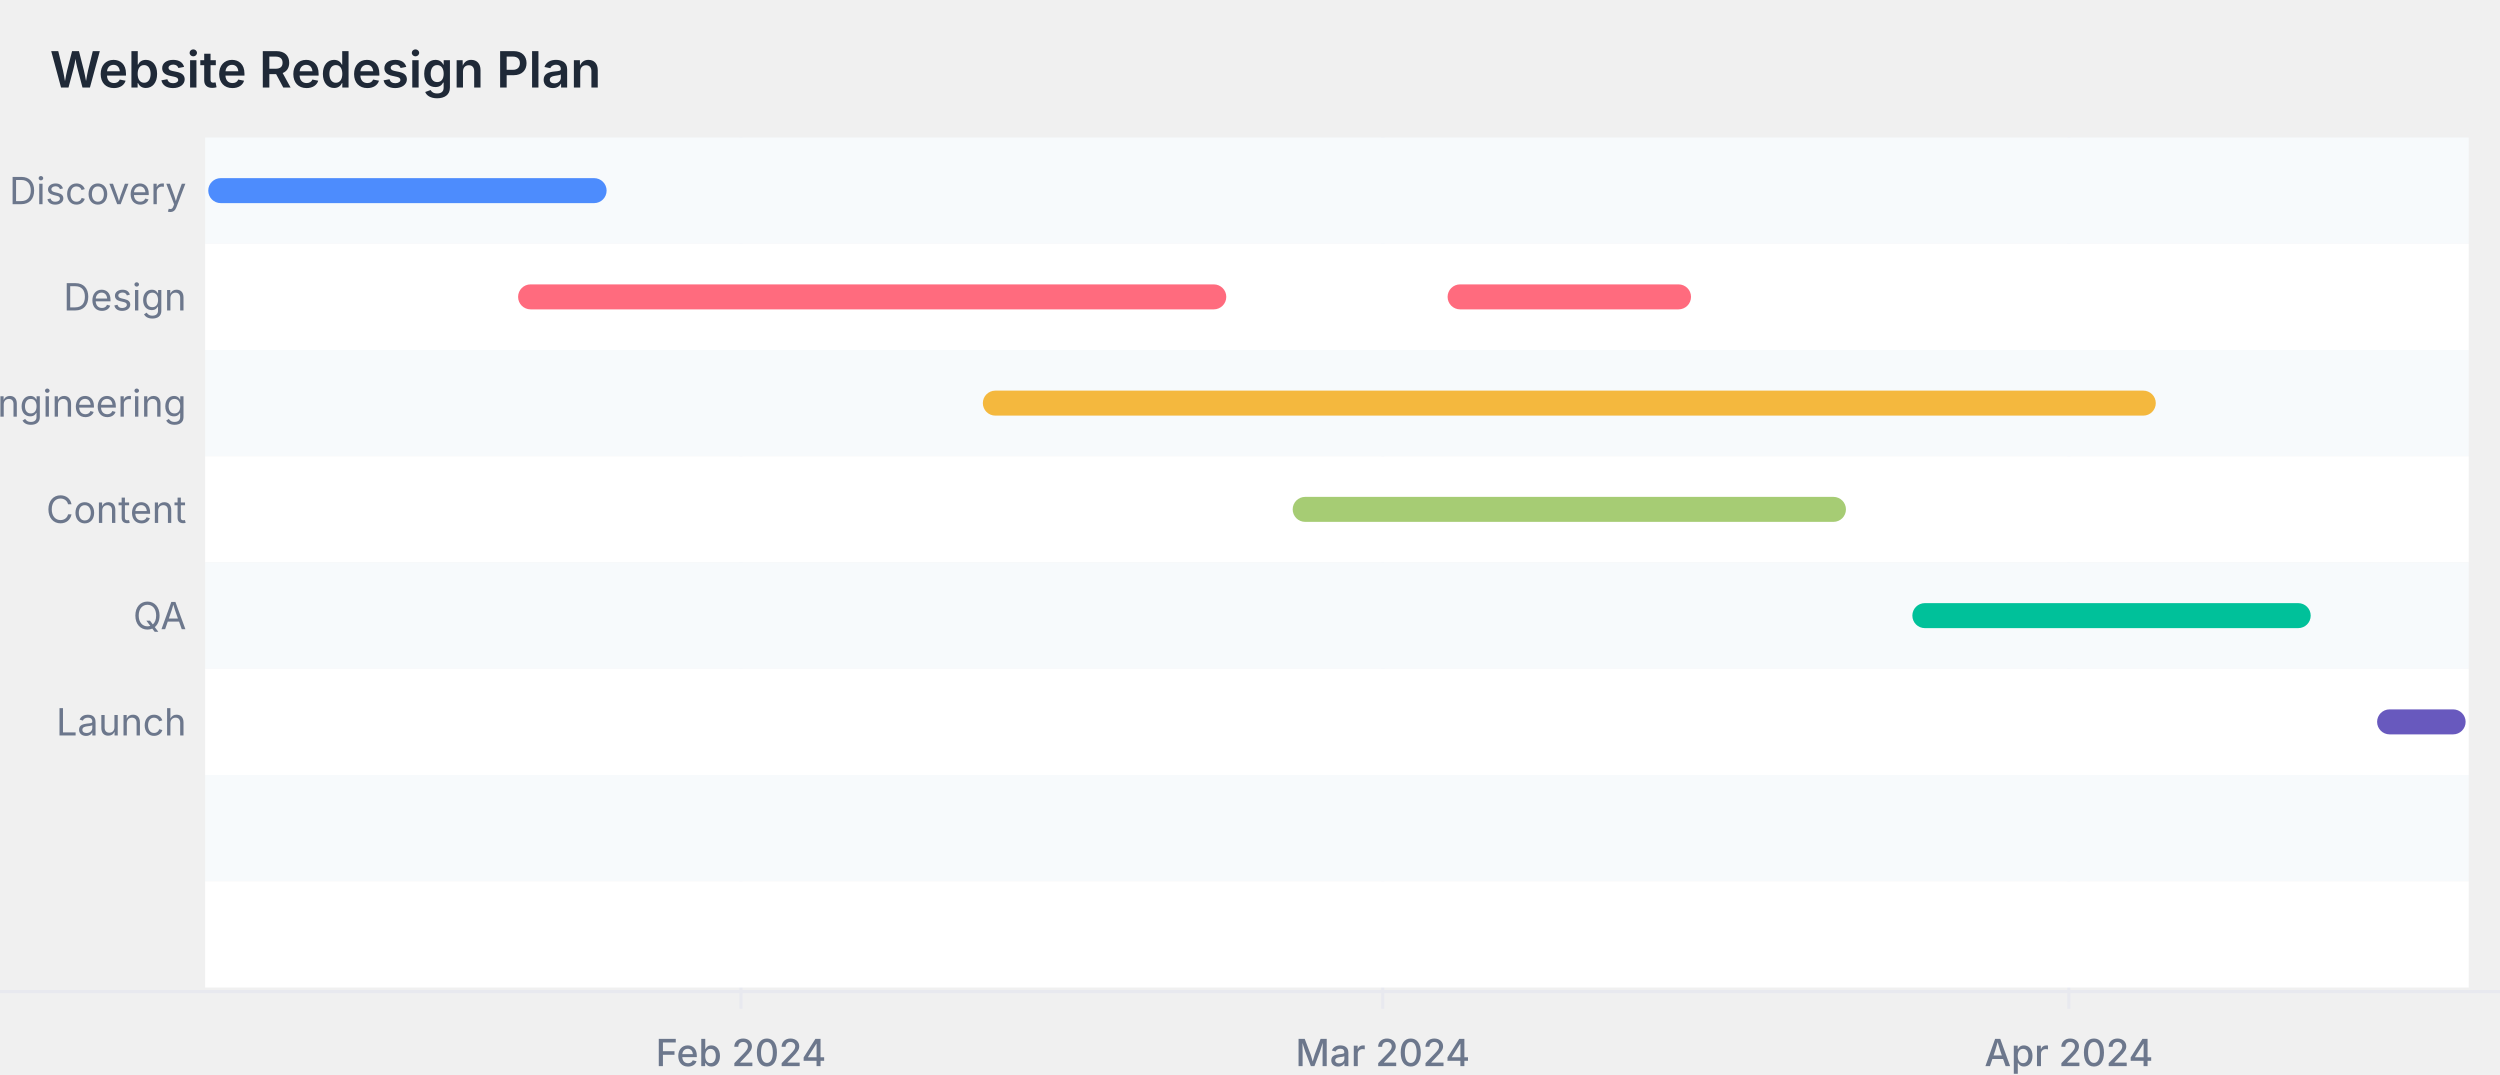
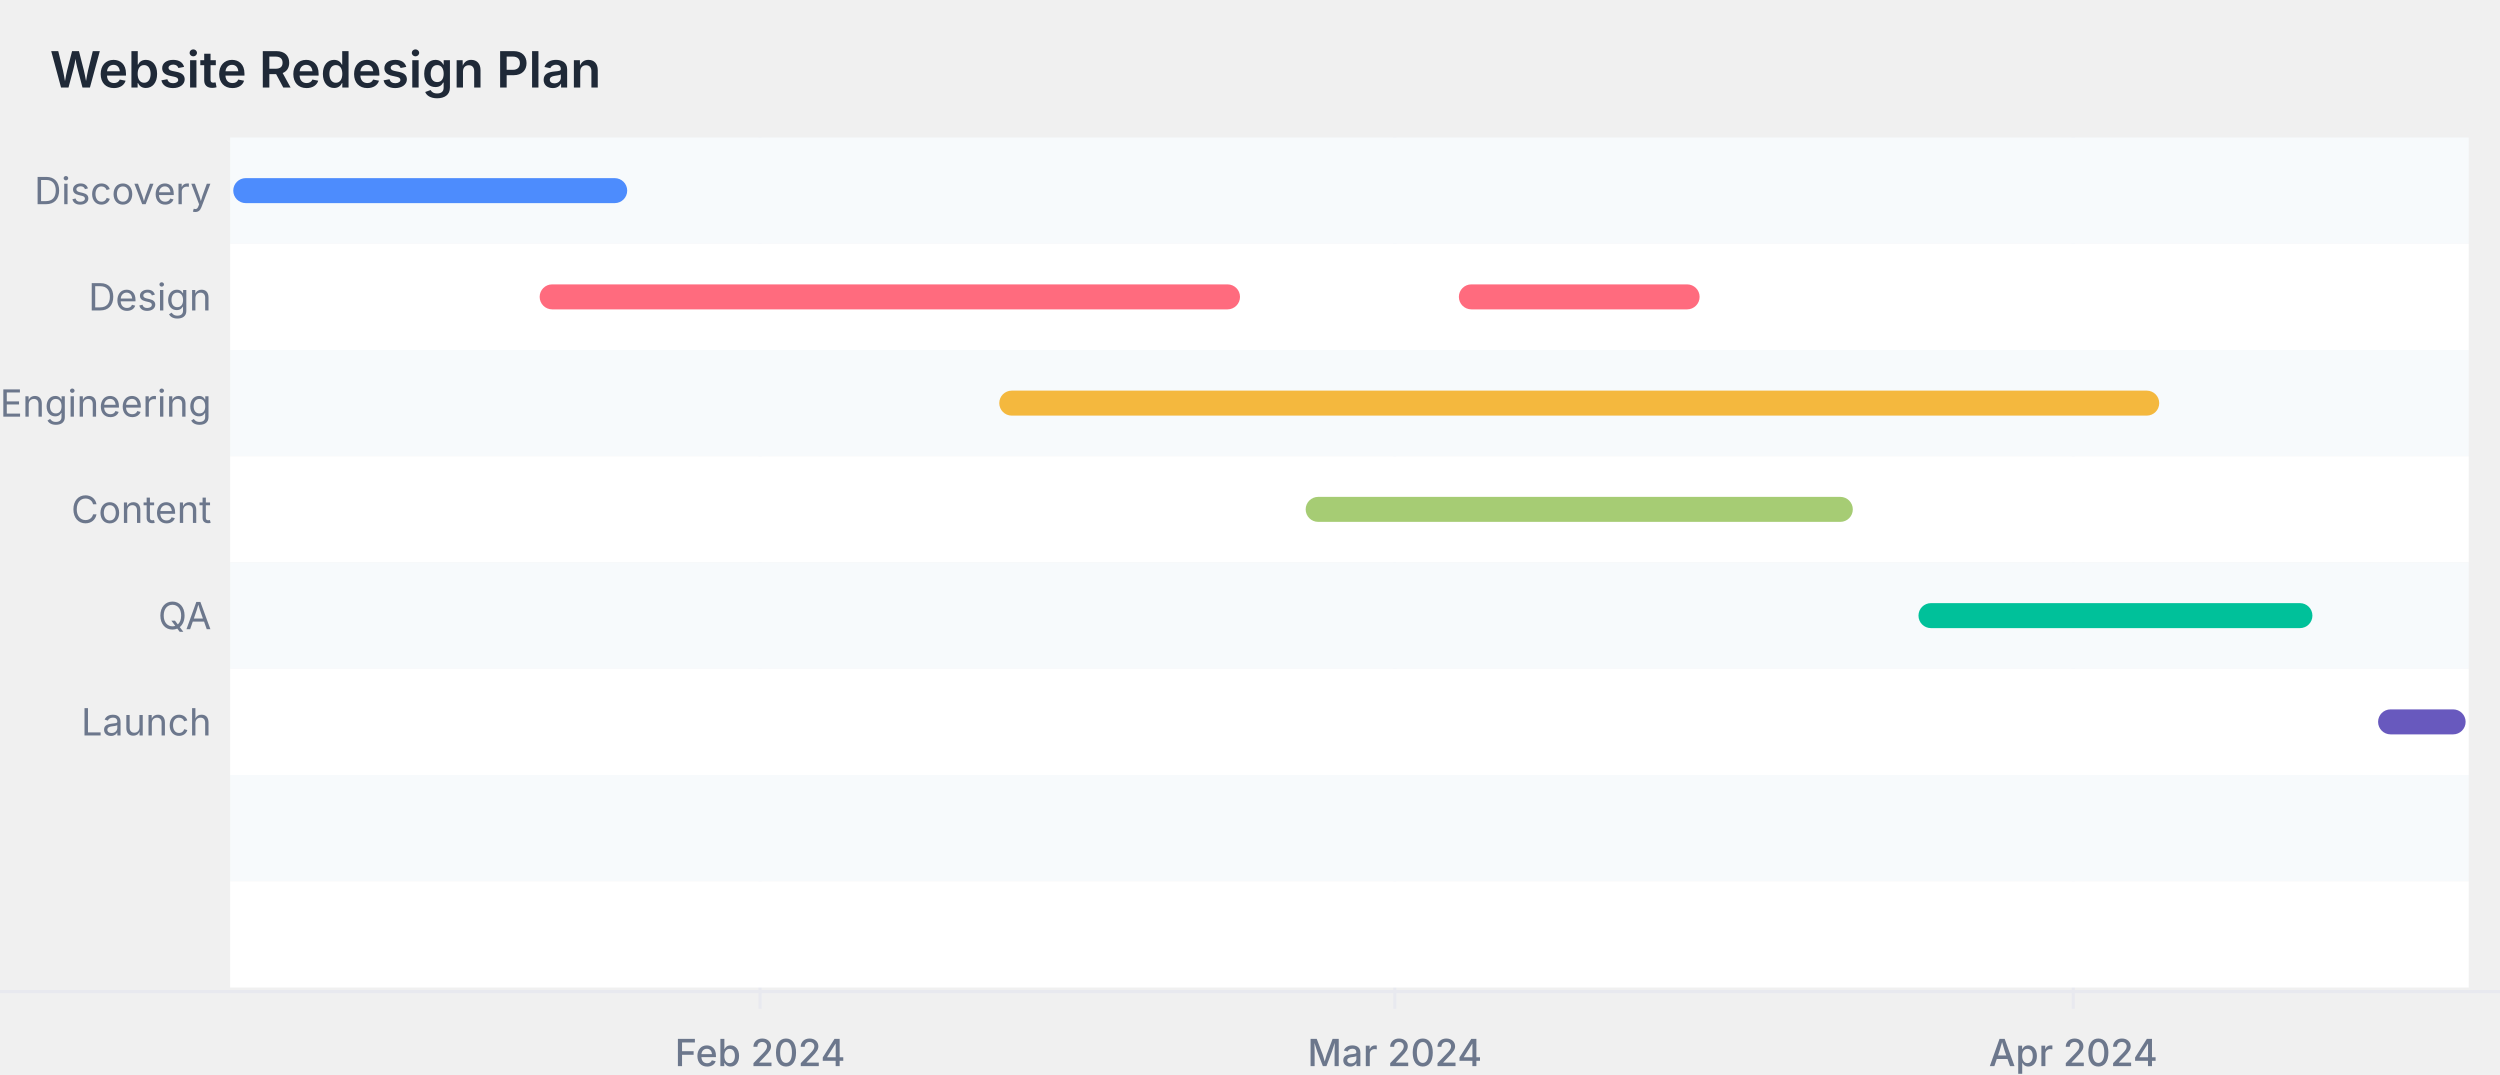
<svg xmlns="http://www.w3.org/2000/svg" style="font-family: Inter, Arial, &quot;Helvetica Neue&quot;, Helvetica, sans-serif;" height="344" width="800" viewBox="0 0 800 344" role="img">
  <g>
    <text x="16" y="28" font-size="16" font-weight="600" fill="#1f2937">Website Redesign Plan</text>
  </g>
  <g transform="translate(0,44)">
    <g axis-type="x" transform="translate(0,272.8)">
      <g fill="none" font-size="10" font-family="sans-serif" text-anchor="middle" style="user-select: none;">
        <path stroke="currentColor" d="M0.5, 0 V0.5 H800.5 V0" style="stroke: #e8e9ef; stroke-width: 1px; stroke-dasharray: none;" />
-         <g opacity="1" transform="translate(237.1071,0)" style="stroke: none; font-size: 12px; font-weight: 500;">
+         <g opacity="1" transform="translate(243.2247,0)" style="stroke: none; font-size: 12px; font-weight: 500;">
          <line stroke="currentColor" y2="6" style="stroke: #e8e9ef; stroke-width: 1px;" />
          <text fill="currentColor" style="fill: #6c778c; cursor: default; font-family: Inter, Arial, &quot;Helvetica Neue&quot;, Helvetica, sans-serif; text-decoration: none; stroke: none;">
            <tspan font-size="12" font-family="Inter,Arial,&quot;Helvetica Neue&quot;,Helvetica,sans-serif" y="20">
              <tspan x="0" dy="0em" dominant-baseline="central">Feb 2024</tspan>
            </tspan>
          </text>
        </g>
-         <g opacity="1" transform="translate(442.4839,0)" style="stroke: none; font-size: 12px; font-weight: 500;">
+         <g opacity="1" transform="translate(446.3271,0)" style="stroke: none; font-size: 12px; font-weight: 500;">
          <line stroke="currentColor" y2="6" style="stroke: #e8e9ef; stroke-width: 1px;" />
          <text fill="currentColor" style="fill: #6c778c; cursor: default; font-family: Inter, Arial, &quot;Helvetica Neue&quot;, Helvetica, sans-serif; text-decoration: none; stroke: none;">
            <tspan font-size="12" font-family="Inter,Arial,&quot;Helvetica Neue&quot;,Helvetica,sans-serif" y="20">
              <tspan x="0" dy="0em" dominant-baseline="central">Mar 2024</tspan>
            </tspan>
          </text>
        </g>
-         <g opacity="1" transform="translate(662.0247,0)" style="stroke: none; font-size: 12px; font-weight: 500;">
+         <g opacity="1" transform="translate(663.4365,0)" style="stroke: none; font-size: 12px; font-weight: 500;">
          <line stroke="currentColor" y2="6" style="stroke: #e8e9ef; stroke-width: 1px;" />
          <text fill="currentColor" style="fill: #6c778c; cursor: default; font-family: Inter, Arial, &quot;Helvetica Neue&quot;, Helvetica, sans-serif; text-decoration: none; stroke: none;">
            <tspan font-size="12" font-family="Inter,Arial,&quot;Helvetica Neue&quot;,Helvetica,sans-serif" y="20">
              <tspan x="0" dy="0em" dominant-baseline="central">Apr 2024</tspan>
            </tspan>
          </text>
        </g>
      </g>
      <g fill="none" font-size="10" font-family="sans-serif" text-anchor="middle" style="opacity: 1;">
-         <path stroke="currentColor" d="M67.14,0.5H789.5" style="opacity: 0;" />
-         <g opacity="1" transform="translate(237.1071,0)">
+         <path stroke="currentColor" d="M75.14,0.5H789.5" style="opacity: 0;" />
+         <g opacity="1" transform="translate(243.2247,0)">
          <line stroke="currentColor" y2="-272.8" style="stroke: #e8e9ef; stroke-width: 1px; stroke-dasharray: none; opacity: 1; transition: none;" />
          <text fill="currentColor" y="3" dy="0.71em" />
        </g>
-         <g opacity="1" transform="translate(442.4839,0)">
+         <g opacity="1" transform="translate(446.3271,0)">
          <line stroke="currentColor" y2="-272.8" style="stroke: #e8e9ef; stroke-width: 1px; stroke-dasharray: none; opacity: 1; transition: none;" />
          <text fill="currentColor" y="3" dy="0.71em" />
        </g>
-         <g opacity="1" transform="translate(662.0247,0)">
+         <g opacity="1" transform="translate(663.4365,0)">
          <line stroke="currentColor" y2="-272.8" style="stroke: #e8e9ef; stroke-width: 1px; stroke-dasharray: none; opacity: 1; transition: none;" />
          <text fill="currentColor" y="3" dy="0.71em" />
        </g>
      </g>
    </g>
    <g transform="translate(0,0)" style="clip-path: url(#snap-1);">
      <rect width="800" height="272.8" opacity="0" />
      <clipPath id="snap-0" transform="translate(0,0)">
-         <rect x="65.64" width="724.36" height="272.8" />
+         <rect x="73.64" width="716.36" height="272.8" />
      </clipPath>
      <g style="clip-path: url(#snap-0);" transform="translate(0,0)">
-         <rect x="65.64" width="724.36" y="0" height="34" style="opacity: 1; fill: #F7FAFC;" />
-         <rect x="65.64" width="724.36" y="34" height="34" style="opacity: 1; fill: #FFFFFF;" />
-         <rect x="65.64" width="724.36" y="68" height="34" style="opacity: 1; fill: #F7FAFC;" />
-         <rect x="65.64" width="724.36" y="102" height="34" style="opacity: 1; fill: #FFFFFF;" />
-         <rect x="65.64" width="724.36" y="136" height="34" style="opacity: 1; fill: #F7FAFC;" />
-         <rect x="65.64" width="724.36" y="170" height="34" style="opacity: 1; fill: #FFFFFF;" />
-         <rect x="65.64" width="724.36" y="204" height="34" style="opacity: 1; fill: #F7FAFC;" />
-         <rect x="65.64" width="724.36" y="238" height="34" style="opacity: 1; fill: #FFFFFF;" />
+         <rect x="73.64" width="716.36" y="0" height="34" style="opacity: 1; fill: #F7FAFC;" />
+         <rect x="73.64" width="716.36" y="34" height="34" style="opacity: 1; fill: #FFFFFF;" />
+         <rect x="73.64" width="716.36" y="68" height="34" style="opacity: 1; fill: #F7FAFC;" />
+         <rect x="73.64" width="716.36" y="102" height="34" style="opacity: 1; fill: #FFFFFF;" />
+         <rect x="73.64" width="716.36" y="136" height="34" style="opacity: 1; fill: #F7FAFC;" />
+         <rect x="73.64" width="716.36" y="170" height="34" style="opacity: 1; fill: #FFFFFF;" />
+         <rect x="73.64" width="716.36" y="204" height="34" style="opacity: 1; fill: #F7FAFC;" />
+         <rect x="73.64" width="716.36" y="238" height="34" style="opacity: 1; fill: #FFFFFF;" />
      </g>
      <g style="clip-path: url(#snap-0);" transform="translate(0,0)" />
      <g style="clip-path: url(#snap-0);" transform="translate(0,0)">
-         <g style="opacity: 1;" transform="translate(66.64, 13)">
-           <rect unovis-pattern-index="0" style="fill: #4D8CFD; cursor: default; stroke: #FFFFFF; stroke-width: 0;" width="127.475" height="8" rx="4" />
+         <g style="opacity: 1;" transform="translate(74.64, 13)">
+           <rect unovis-pattern-index="0" style="fill: #4D8CFD; cursor: default; stroke: #FFFFFF; stroke-width: 0;" width="126.064" height="8" rx="4" />
          <use x="0" y="0" width="8" height="8" />
-           <use x="119.475" y="0" width="8" height="8" />
+           <use x="118.064" y="0" width="8" height="8" />
        </g>
-         <g style="opacity: 1;" transform="translate(165.7875, 47)">
-           <rect unovis-pattern-index="1" style="fill: #FF6B7E; cursor: default; stroke: #FFFFFF; stroke-width: 0;" width="226.623" height="8" rx="4" />
+         <g style="opacity: 1;" transform="translate(172.6894, 47)">
+           <rect unovis-pattern-index="1" style="fill: #FF6B7E; cursor: default; stroke: #FFFFFF; stroke-width: 0;" width="224.113" height="8" rx="4" />
          <use x="0" y="0" width="8" height="8" />
-           <use x="218.623" y="0" width="8" height="8" />
+           <use x="216.113" y="0" width="8" height="8" />
        </g>
-         <g style="opacity: 1;" transform="translate(463.2298, 47)">
-           <rect unovis-pattern-index="1" style="fill: #FF6B7E; cursor: default; stroke: #FFFFFF; stroke-width: 0;" width="77.902" height="8" rx="4" />
+         <g style="opacity: 1;" transform="translate(466.8376, 47)">
+           <rect unovis-pattern-index="1" style="fill: #FF6B7E; cursor: default; stroke: #FFFFFF; stroke-width: 0;" width="77.039" height="8" rx="4" />
          <use x="0" y="0" width="8" height="8" />
-           <use x="69.902" y="0" width="8" height="8" />
+           <use x="69.039" y="0" width="8" height="8" />
        </g>
-         <g style="opacity: 1;" transform="translate(314.5086, 81)">
-           <rect unovis-pattern-index="2" style="fill: #F4B83E; cursor: default; stroke: #FFFFFF; stroke-width: 0;" width="375.344" height="8" rx="4" />
+         <g style="opacity: 1;" transform="translate(319.7635, 81)">
+           <rect unovis-pattern-index="2" style="fill: #F4B83E; cursor: default; stroke: #FFFFFF; stroke-width: 0;" width="371.187" height="8" rx="4" />
          <use x="0" y="0" width="8" height="8" />
-           <use x="367.344" y="0" width="8" height="8" />
+           <use x="363.187" y="0" width="8" height="8" />
        </g>
-         <g style="opacity: 1;" transform="translate(413.6561, 115)">
-           <rect unovis-pattern-index="3" style="fill: #A6CC74; cursor: default; stroke: #FFFFFF; stroke-width: 0;" width="177.049" height="8" rx="4" />
+         <g style="opacity: 1;" transform="translate(417.8129, 115)">
+           <rect unovis-pattern-index="3" style="fill: #A6CC74; cursor: default; stroke: #FFFFFF; stroke-width: 0;" width="175.088" height="8" rx="4" />
          <use x="0" y="0" width="8" height="8" />
-           <use x="169.049" y="0" width="8" height="8" />
+           <use x="167.088" y="0" width="8" height="8" />
        </g>
-         <g style="opacity: 1;" transform="translate(611.951, 149)">
-           <rect unovis-pattern-index="4" style="fill: #00C19A; cursor: default; stroke: #FFFFFF; stroke-width: 0;" width="127.475" height="8" rx="4" />
+         <g style="opacity: 1;" transform="translate(613.9118, 149)">
+           <rect unovis-pattern-index="4" style="fill: #00C19A; cursor: default; stroke: #FFFFFF; stroke-width: 0;" width="126.064" height="8" rx="4" />
          <use x="0" y="0" width="8" height="8" />
-           <use x="119.475" y="0" width="8" height="8" />
+           <use x="118.064" y="0" width="8" height="8" />
        </g>
-         <g style="opacity: 1;" transform="translate(760.6722, 183)">
-           <rect unovis-pattern-index="5" style="fill: #6859BE; cursor: default; stroke: #FFFFFF; stroke-width: 0;" width="28.328" height="8" rx="4" />
+         <g style="opacity: 1;" transform="translate(760.9859, 183)">
+           <rect unovis-pattern-index="5" style="fill: #6859BE; cursor: default; stroke: #FFFFFF; stroke-width: 0;" width="28.014" height="8" rx="4" />
          <use x="0" y="0" width="8" height="8" />
-           <use x="20.328" y="0" width="8" height="8" />
+           <use x="20.014" y="0" width="8" height="8" />
        </g>
      </g>
      <g transform="translate(0,0)">
-         <rect x="0" y="0" width="65.64" height="34" style="fill: transparent; pointer-events: all;" />
-         <rect x="0" y="34" width="65.64" height="34" style="fill: transparent; pointer-events: all;" />
-         <rect x="0" y="68" width="65.64" height="34" style="fill: transparent; pointer-events: all;" />
-         <rect x="0" y="102" width="65.64" height="34" style="fill: transparent; pointer-events: all;" />
-         <rect x="0" y="136" width="65.64" height="34" style="fill: transparent; pointer-events: all;" />
-         <rect x="0" y="170" width="65.64" height="34" style="fill: transparent; pointer-events: all;" />
-         <text x="59.64" y="17" style="opacity: 1; text-anchor: end; dominant-baseline: middle; font-size: 12px; fill: #6C778C; user-select: none; pointer-events: all;">Discovery</text>
-         <text x="59.64" y="51" style="opacity: 1; text-anchor: end; dominant-baseline: middle; font-size: 12px; fill: #6C778C; user-select: none; pointer-events: all;">Design</text>
-         <text x="59.64" y="85" style="opacity: 1; text-anchor: end; dominant-baseline: middle; font-size: 12px; fill: #6C778C; user-select: none; pointer-events: all;">Engineering</text>
-         <text x="59.64" y="119" style="opacity: 1; text-anchor: end; dominant-baseline: middle; font-size: 12px; fill: #6C778C; user-select: none; pointer-events: all;">Content</text>
-         <text x="59.64" y="153" style="opacity: 1; text-anchor: end; dominant-baseline: middle; font-size: 12px; fill: #6C778C; user-select: none; pointer-events: all;">QA</text>
-         <text x="59.64" y="187" style="opacity: 1; text-anchor: end; dominant-baseline: middle; font-size: 12px; fill: #6C778C; user-select: none; pointer-events: all;">Launch</text>
+         <rect x="0" y="0" width="73.64" height="34" style="fill: transparent; pointer-events: all;" />
+         <rect x="0" y="34" width="73.64" height="34" style="fill: transparent; pointer-events: all;" />
+         <rect x="0" y="68" width="73.64" height="34" style="fill: transparent; pointer-events: all;" />
+         <rect x="0" y="102" width="73.64" height="34" style="fill: transparent; pointer-events: all;" />
+         <rect x="0" y="136" width="73.64" height="34" style="fill: transparent; pointer-events: all;" />
+         <rect x="0" y="170" width="73.64" height="34" style="fill: transparent; pointer-events: all;" />
+         <text x="67.64" y="17" style="opacity: 1; text-anchor: end; dominant-baseline: middle; font-size: 12px; fill: #6C778C; user-select: none; pointer-events: all;">Discovery</text>
+         <text x="67.64" y="51" style="opacity: 1; text-anchor: end; dominant-baseline: middle; font-size: 12px; fill: #6C778C; user-select: none; pointer-events: all;">Design</text>
+         <text x="67.64" y="85" style="opacity: 1; text-anchor: end; dominant-baseline: middle; font-size: 12px; fill: #6C778C; user-select: none; pointer-events: all;">Engineering</text>
+         <text x="67.64" y="119" style="opacity: 1; text-anchor: end; dominant-baseline: middle; font-size: 12px; fill: #6C778C; user-select: none; pointer-events: all;">Content</text>
+         <text x="67.64" y="153" style="opacity: 1; text-anchor: end; dominant-baseline: middle; font-size: 12px; fill: #6C778C; user-select: none; pointer-events: all;">QA</text>
+         <text x="67.64" y="187" style="opacity: 1; text-anchor: end; dominant-baseline: middle; font-size: 12px; fill: #6C778C; user-select: none; pointer-events: all;">Launch</text>
      </g>
      <g transform="translate(0,0)" />
      <g transform="translate(795, 0)" opacity="0">
        <rect width="5" height="272.8" rx="2.5" ry="2.5" style="fill: #E6E9F3;" />
        <rect style="-webkit-tap-highlight-color: rgba(0, 0, 0, 0); fill: #9EA7B8;" width="5" height="273.602" rx="2.5" ry="2.5" y="0" />
      </g>
    </g>
    <clipPath id="snap-1">
      <rect x="-2" y="-2" width="804" height="276.8" />
    </clipPath>
    <defs>
      <filter id="snap-2" filterUnits="objectBoundingBox">
        <feColorMatrix type="saturate" in="SourceGraphic" values="1.35" />
      </filter>
    </defs>
    <defs />
  </g>
</svg>
